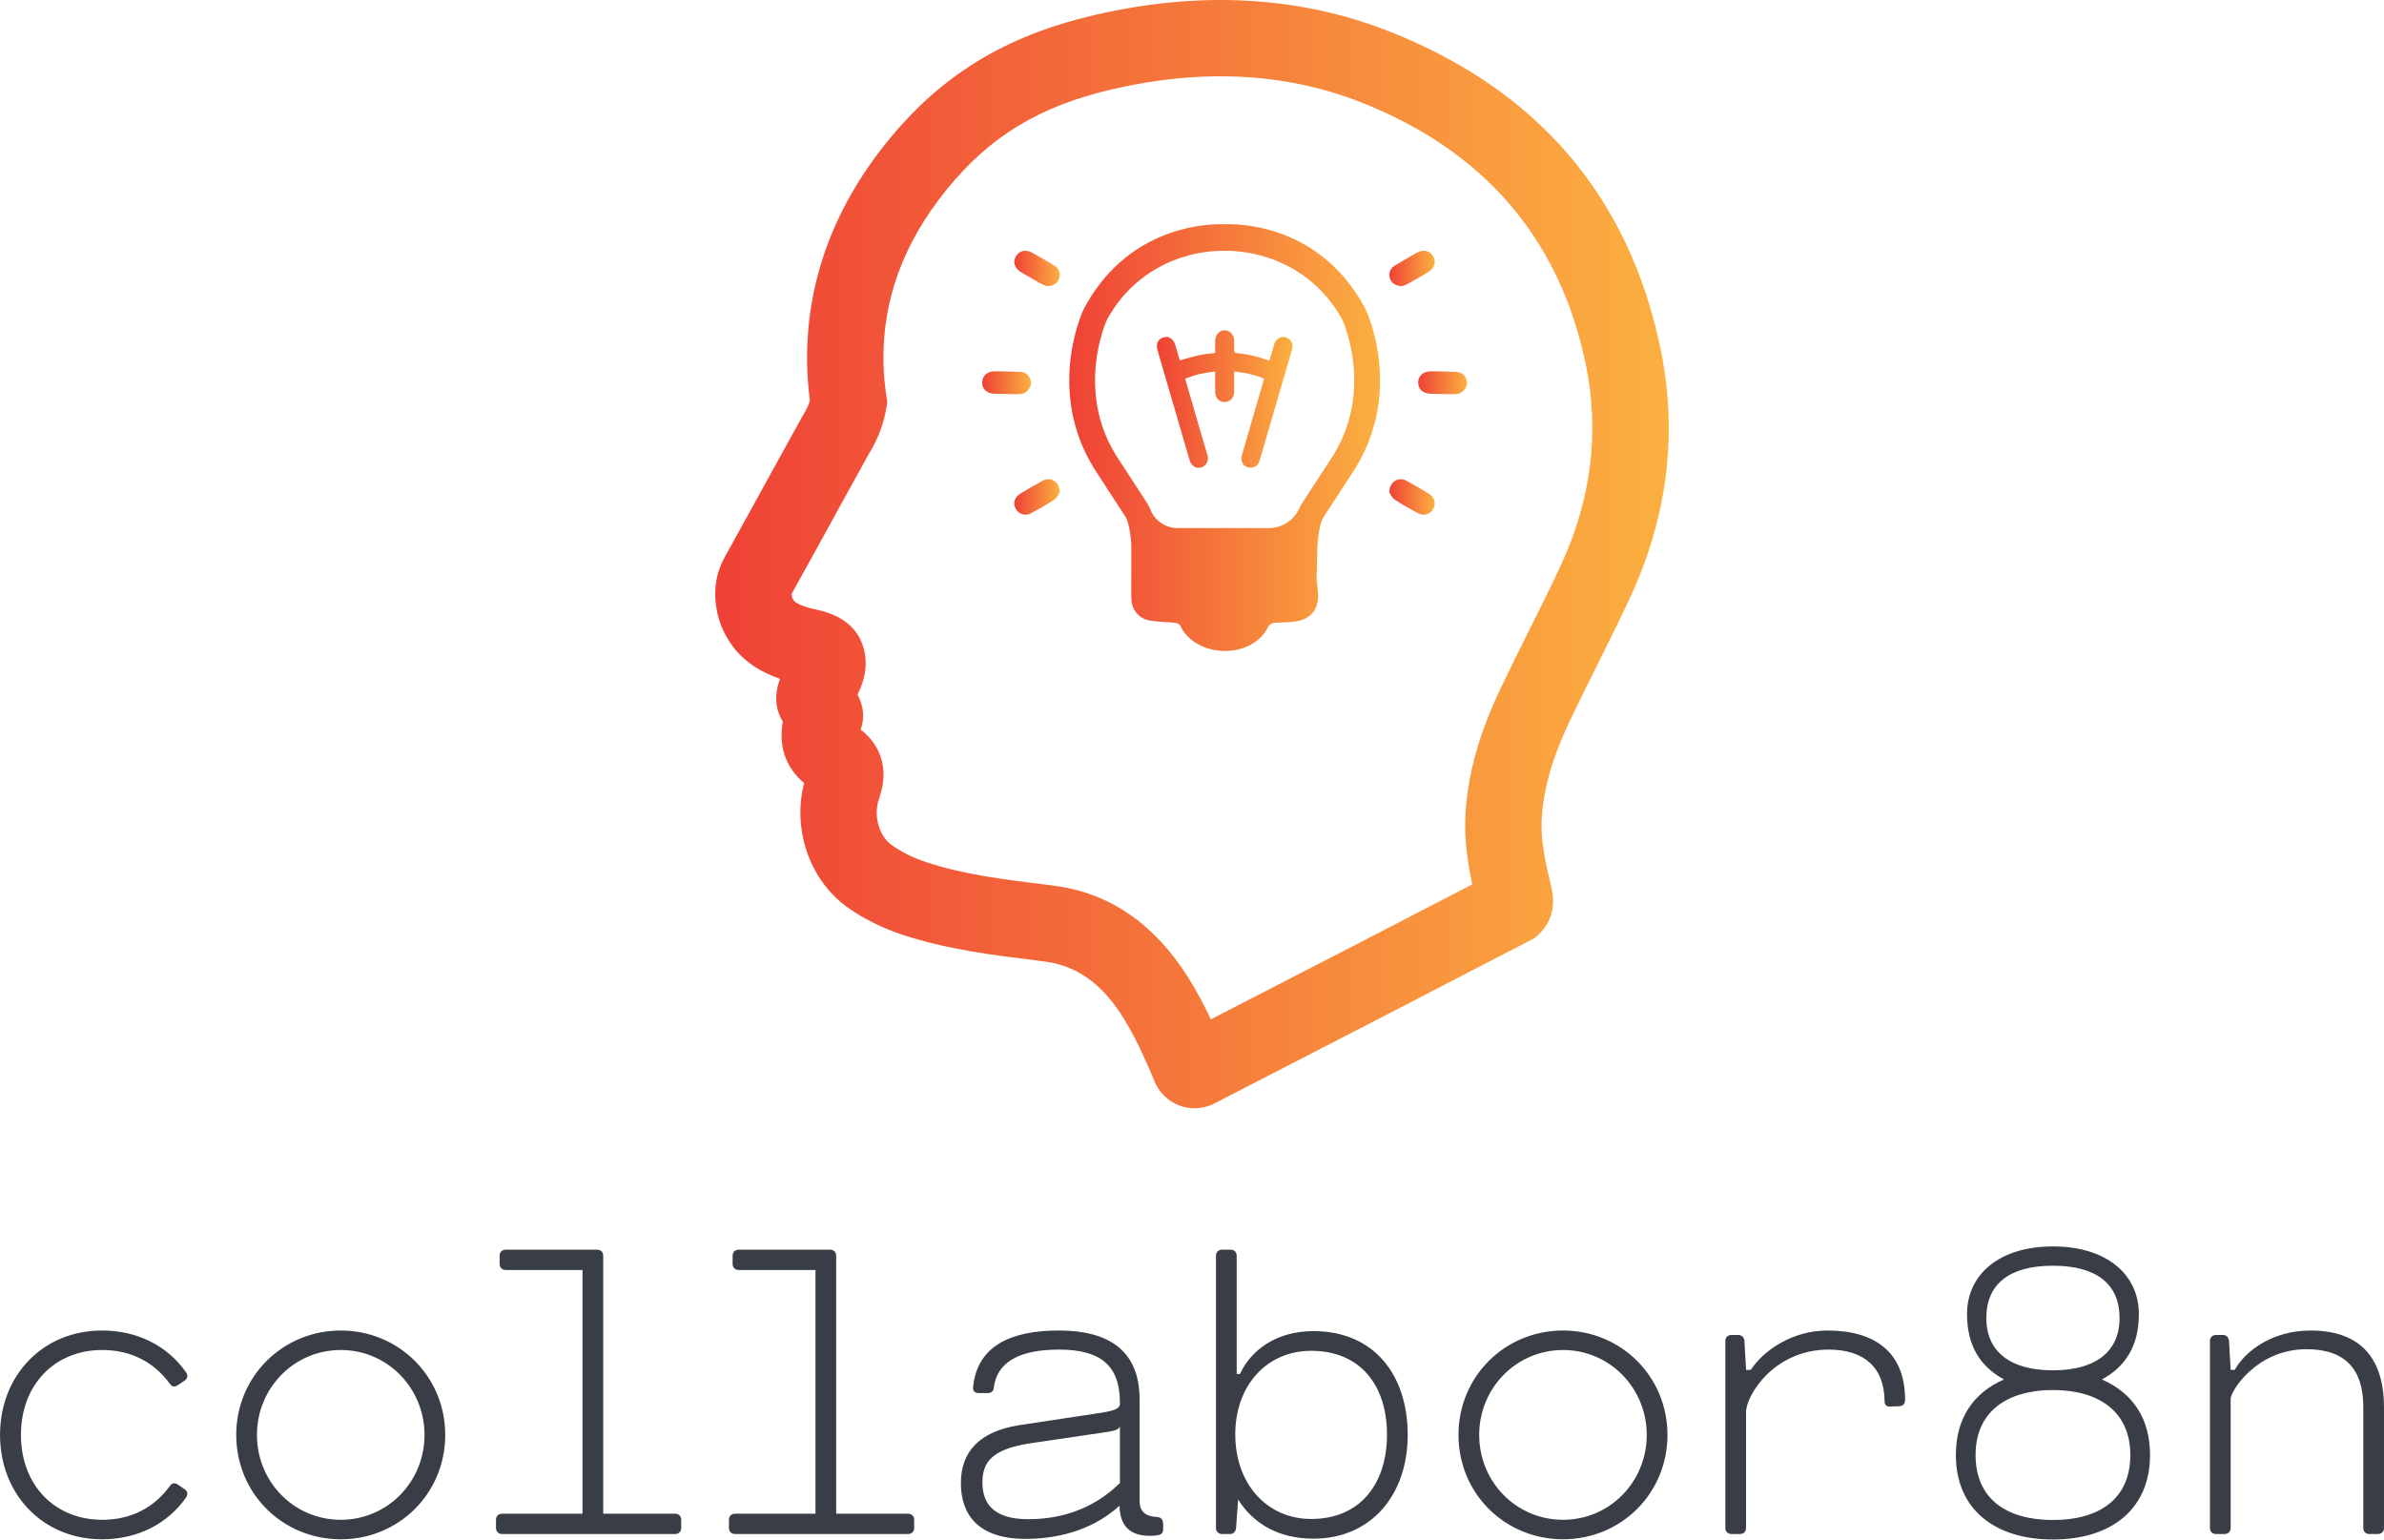
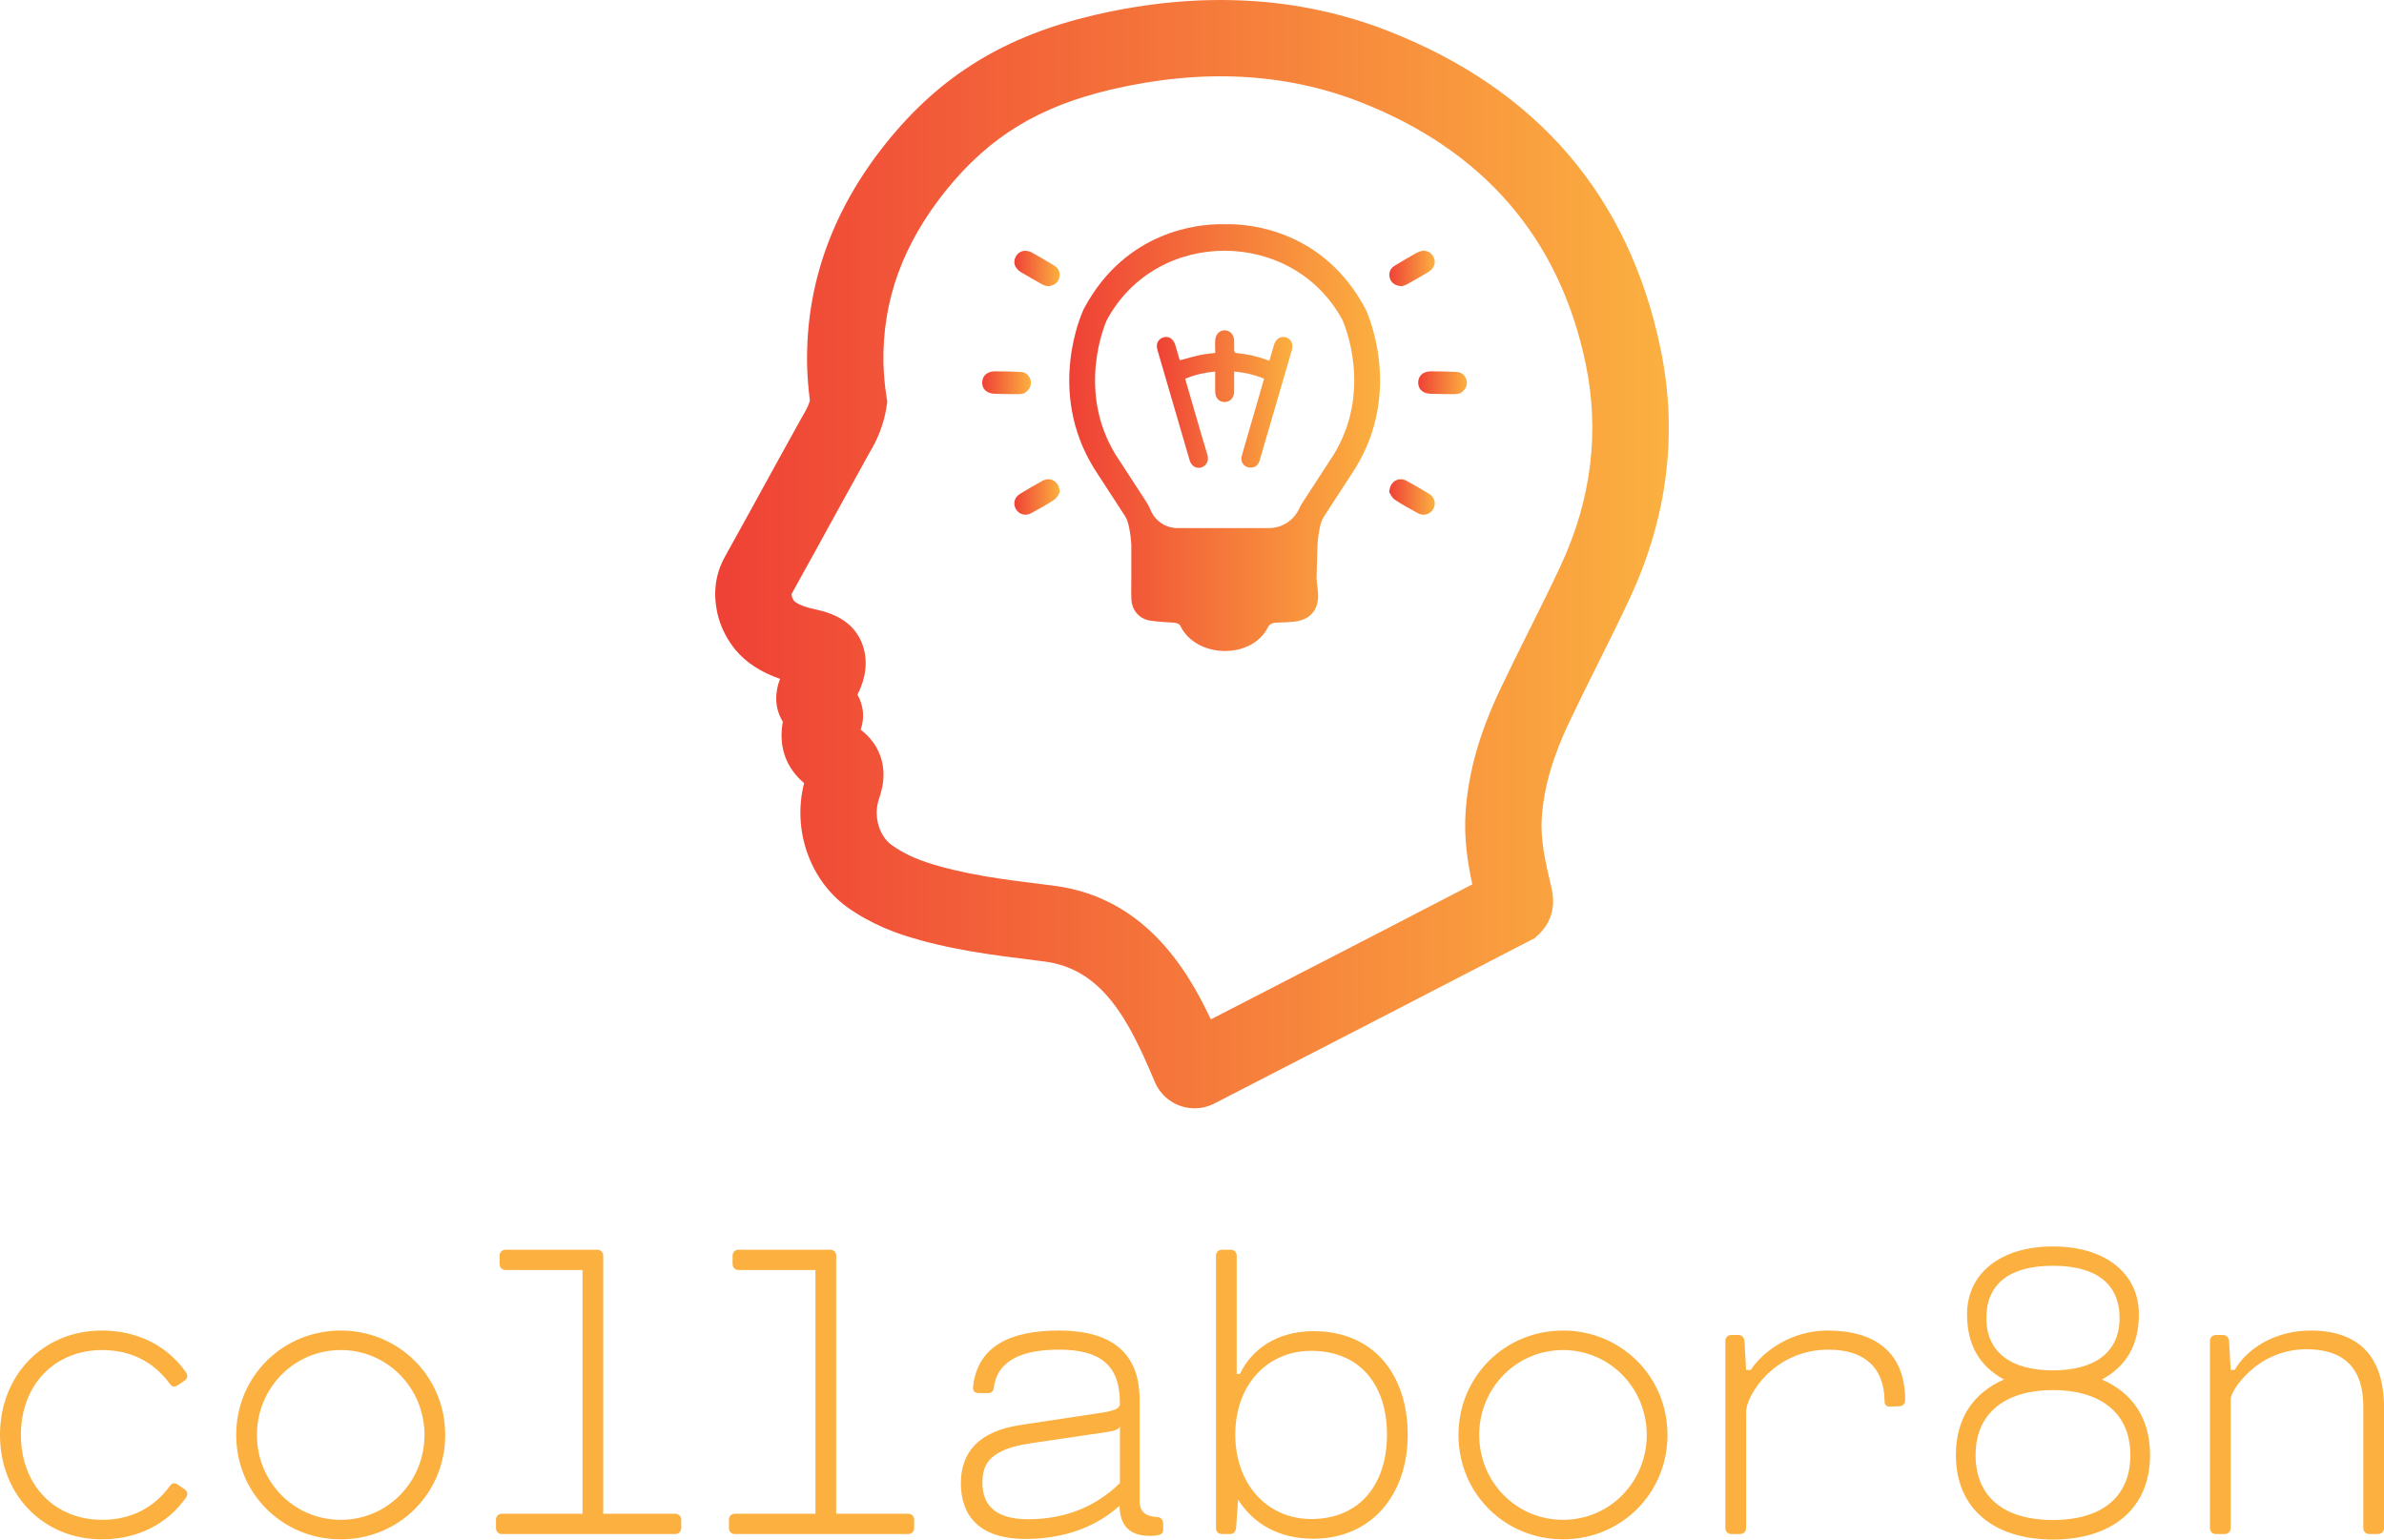
- <svg xmlns="http://www.w3.org/2000/svg" width="396" height="255.73" viewBox="0 0 350 226.03">
+ <svg xmlns="http://www.w3.org/2000/svg" viewBox="0 0 350 226.03">
  <defs>
    <linearGradient id="linear">
      <stop stop-color="#ef4136" offset="0" />
      <stop stop-color="#fbb040" offset="1" />
    </linearGradient>
  </defs>
  <g transform="matrix(2.5685 0 0 2.5685 92.806 -.83388)" fill="url(#linear)">
    <g fill="url(#linear)">
      <path d="m58.779 20.24c-1.813-8.716-7.061-14.825-15.599-18.157-5.095-1.986-10.738-2.293-16.731-0.904-5.133 1.193-8.806 3.443-11.911 7.295-3.091 3.844-4.618 8.108-4.538 12.689 0.017 0.687 0.071 1.379 0.161 2.058-0.068 0.238-0.182 0.486-0.344 0.754-0.07 0.114-0.139 0.235-0.196 0.347-0.502 0.904-0.996 1.8-1.497 2.709-0.921 1.68-1.874 3.417-2.821 5.117-0.588 1.061-0.712 2.229-0.359 3.511 0.193 0.653 0.506 1.25 0.962 1.814 0.624 0.737 1.459 1.28 2.546 1.654-0.335 0.904-0.281 1.726 0.161 2.45-0.013 0.069-0.024 0.14-0.034 0.214-0.177 1.321 0.254 2.456 1.25 3.296-0.678 2.641 0.306 5.524 2.449 7.081 0.65 0.464 1.354 0.86 2.136 1.197 0.329 0.135 0.701 0.288 1.103 0.415 2.514 0.818 5.071 1.135 7.543 1.441l0.519 0.065c3.333 0.44 4.822 3.375 6.294 6.878 0.386 0.918 1.279 1.512 2.275 1.512 0.388 0 0.777-0.094 1.124-0.271 1.05-0.538 4.739-2.439 7.956-4.098l2.802-1.445c2.372-1.232 4.827-2.505 7.296-3.777l0.261-0.134 0.283-0.263c0.481-0.481 0.988-1.329 0.672-2.639-0.378-1.586-0.638-2.805-0.545-4.042 0.129-1.717 0.632-3.446 1.584-5.442 0.494-1.04 1.02-2.096 1.53-3.12l0.037-0.075c0.63-1.263 1.281-2.568 1.898-3.894 2.15-4.635 2.733-9.424 1.733-14.236zm-10.756 30.636c-1.927 0.995-3.836 1.985-5.695 2.95l-9.252 4.769c-1.421-3.04-3.889-6.972-8.942-7.64l-0.541-0.067c-2.375-0.294-4.617-0.572-6.755-1.269-0.234-0.074-0.489-0.178-0.754-0.288-0.447-0.193-0.872-0.432-1.259-0.709-0.69-0.504-1.014-1.58-0.758-2.493l0.027-0.087c0.048-0.151 0.102-0.321 0.152-0.511 0.36-1.371-0.082-2.66-1.183-3.497 0.234-0.679 0.173-1.352-0.182-2.006 0.241-0.478 0.655-1.443 0.374-2.568-0.3-1.18-1.18-1.941-2.639-2.269l-0.441-0.102c-0.598-0.164-0.836-0.324-0.916-0.412-0.058-0.075-0.096-0.149-0.122-0.233-0.033-0.124-0.028-0.163-0.018-0.179 0.951-1.708 1.907-3.452 2.835-5.144l0.057-0.104c0.478-0.867 0.956-1.734 1.445-2.615l0.082-0.149c0.527-0.864 0.851-1.721 0.993-2.622l0.053-0.335-0.052-0.336c-0.096-0.622-0.152-1.262-0.169-1.897-0.06-3.564 1.109-6.787 3.574-9.853 2.484-3.081 5.325-4.81 9.499-5.781 5.126-1.189 9.878-0.949 14.157 0.718 7.075 2.761 11.419 7.801 12.911 14.98 0.805 3.872 0.328 7.743-1.418 11.507-0.589 1.267-1.228 2.547-1.867 3.828-0.525 1.053-1.067 2.14-1.582 3.225-1.19 2.496-1.824 4.718-1.995 6.993-0.114 1.553 0.131 3.037 0.381 4.196z" />
      <path d="m41.923 17.994-0.016-0.031c-2.386-4.474-6.576-4.822-7.803-4.822-0.108 0-0.188 3e-3 -0.237 5e-3 -0.049-3e-3 -0.13-5e-3 -0.237-5e-3 -1.227 0-5.417 0.348-7.803 4.822l-0.016 0.031c-0.089 0.188-2.147 4.655 0.586 9.096l9e-3 0.015c0.065 0.1 1.602 2.474 1.785 2.748 0.196 0.294 0.304 1.043 0.341 1.583v1.89c0 0.129-2e-3 0.256-3e-3 0.38-4e-3 0.293-7e-3 0.596 0.01 0.9 0.035 0.627 0.47 1.108 1.083 1.196 0.369 0.053 0.762 0.087 1.275 0.11 0.356 0.017 0.417 0.142 0.454 0.217 0.416 0.855 1.413 1.407 2.54 1.408 0.548 0 1.056-0.13 1.48-0.364 0.424-0.235 0.763-0.573 0.971-0.992 0.046-0.091 0.131-0.261 0.541-0.268 0.395-6e-3 0.699-0.024 0.986-0.058 0.891-0.103 1.379-0.676 1.338-1.571-8e-3 -0.176-0.028-0.337-0.047-0.492-0.025-0.201-0.047-0.375-0.037-0.537 0.016-0.267 0.038-1.792 0.068-2.032 0.06-0.486 0.129-1.036 0.352-1.371 0.184-0.275 1.721-2.648 1.786-2.748l9e-3 -0.015c2.732-4.44 0.675-8.907 0.585-9.095zm-1.826 8.323c-0.096 0.148-1.596 2.464-1.771 2.724-0.078 0.117-0.145 0.24-0.202 0.365-0.309 0.675-0.987 1.104-1.729 1.104h-5.225c-0.684 0-1.291-0.421-1.548-1.054-0.064-0.158-0.136-0.297-0.215-0.416-0.173-0.259-1.675-2.575-1.77-2.723-2.239-3.646-0.618-7.445-0.511-7.687 2.856-5.325 10.656-5.27 13.482 0 0.113 0.254 1.725 4.047-0.511 7.687z" />
      <path d="m35.871 26.631c0.077-0.269 0.156-0.537 0.235-0.806l0.013-0.043c0.049-0.164 0.097-0.328 0.145-0.492 0.48-1.647 0.961-3.294 1.44-4.941 0.112-0.384-0.044-0.578-0.195-0.674-0.092-0.058-0.194-0.089-0.295-0.089-0.232 0-0.433 0.162-0.512 0.412-0.07 0.223-0.135 0.45-0.198 0.67l-0.079 0.276-0.137-0.049c-0.589-0.209-1.159-0.336-1.741-0.389l-0.062-6e-3 -0.037-0.051c-6e-3 -9e-3 -0.012-0.018-0.016-0.026l-0.014-0.026-2e-3 -0.029c-8e-3 -0.108-6e-3 -0.218-5e-3 -0.324 1e-3 -0.091 2e-3 -0.184-2e-3 -0.278-0.015-0.322-0.243-0.559-0.543-0.563-0.29 0-0.527 0.252-0.539 0.575-8e-3 0.215-7e-3 0.404 1e-3 0.578 0 9e-3 1e-3 0.016 1e-3 0.022v0.117l-0.116 0.018c-9e-3 1e-3 -0.02 3e-3 -0.034 4e-3 -0.306 0.027-0.554 0.064-0.78 0.115-0.263 0.06-0.518 0.13-0.788 0.205l-0.308 0.085-0.071-0.241c-0.062-0.211-0.124-0.421-0.185-0.631-0.083-0.284-0.286-0.467-0.519-0.467-0.041 0-0.082 6e-3 -0.123 0.016-0.162 0.043-0.283 0.129-0.35 0.248-0.073 0.13-0.083 0.299-0.027 0.49 0.586 2.02 1.186 4.075 1.833 6.283 0.081 0.276 0.278 0.447 0.516 0.447 0.054 0 0.11-9e-3 0.165-0.026 0.128-0.039 0.243-0.135 0.308-0.257 0.051-0.095 0.097-0.254 0.03-0.471-0.208-0.678-0.409-1.369-0.602-2.037l-0.193-0.665c-0.107-0.366-0.213-0.733-0.32-1.105l-0.154-0.535 0.117-0.045c0.462-0.179 0.935-0.292 1.447-0.346l0.151-0.016v0.208c0 0.089 0 0.178-1e-3 0.267v0.025c-1e-3 0.219-2e-3 0.445 2e-3 0.667 7e-3 0.342 0.222 0.573 0.537 0.574 0.31 0 0.524-0.22 0.545-0.56 4e-3 -0.072 4e-3 -0.144 3e-3 -0.214 0-0.029-1e-3 -0.058-1e-3 -0.087v-0.883l0.152 0.017c0.529 0.059 1.001 0.173 1.443 0.347l0.114 0.045-0.032 0.118c-8e-3 0.029-0.016 0.058-0.024 0.086l-0.384 1.323c-0.278 0.956-0.556 1.911-0.831 2.868-0.052 0.179-0.024 0.357 0.075 0.489 0.111 0.147 0.305 0.222 0.51 0.194 0.219-0.026 0.366-0.167 0.437-0.417z" />
      <path d="m24.444 28.468c-0.064 0.089-0.149 0.308-0.308 0.415-0.426 0.286-0.88 0.534-1.333 0.779-0.329 0.178-0.697 0.063-0.872-0.244-0.176-0.309-0.079-0.672 0.251-0.872 0.425-0.257 0.852-0.509 1.289-0.745 0.449-0.241 0.965 0.057 0.973 0.667z" />
      <path d="m23.719 16.683c-0.055-0.021-0.192-0.054-0.31-0.119-0.392-0.217-0.78-0.444-1.166-0.672-0.385-0.228-0.501-0.586-0.304-0.92 0.194-0.329 0.57-0.408 0.952-0.19 0.422 0.241 0.846 0.48 1.257 0.737 0.266 0.166 0.348 0.448 0.254 0.736-0.081 0.249-0.328 0.424-0.683 0.428z" />
      <path d="m22.395 22.81c-0.058 9e-3 -0.194 0.046-0.329 0.046-0.448 0-0.897-0.01-1.345-0.022-0.448-0.013-0.722-0.27-0.712-0.657 0.01-0.382 0.301-0.633 0.741-0.628 0.486 6e-3 0.972 9e-3 1.457 0.035 0.313 0.017 0.521 0.224 0.579 0.521 0.048 0.257-0.082 0.53-0.391 0.705z" />
      <path d="m47.315 22.81c-0.058 9e-3 -0.194 0.046-0.329 0.046-0.448 0-0.897-0.01-1.345-0.022-0.448-0.013-0.722-0.27-0.712-0.657 0.01-0.382 0.301-0.633 0.741-0.628 0.486 6e-3 0.972 9e-3 1.457 0.035 0.313 0.017 0.521 0.224 0.579 0.521 0.048 0.257-0.082 0.53-0.391 0.705z" />
      <path d="m43.279 28.468c0.064 0.089 0.149 0.308 0.308 0.415 0.426 0.286 0.88 0.534 1.333 0.779 0.329 0.178 0.697 0.063 0.872-0.244 0.176-0.309 0.079-0.672-0.251-0.872-0.425-0.257-0.852-0.509-1.289-0.745-0.449-0.241-0.964 0.057-0.973 0.667z" />
      <path d="m44.004 16.683c0.055-0.021 0.192-0.054 0.31-0.119 0.392-0.217 0.78-0.444 1.166-0.672 0.385-0.228 0.501-0.586 0.304-0.92-0.194-0.329-0.57-0.408-0.952-0.19-0.422 0.241-0.846 0.48-1.257 0.737-0.266 0.166-0.348 0.448-0.254 0.736 0.082 0.249 0.328 0.424 0.683 0.428z" />
    </g>
  </g>
-   <g transform="matrix(2.9818 0 0 2.9818 -3.7272 165.59)" fill="#393e46">
+   <g transform="matrix(2.9818 0 0 2.9818 -3.7272 165.59)" fill="#fbb040">
    <path d="m6.28 19.3c1.44 0 2.56-0.61 3.33-1.66 0.12-0.17 0.24-0.17 0.4-0.07l0.31 0.21c0.16 0.1 0.2 0.26 0.09 0.42-0.91 1.3-2.38 2.06-4.14 2.06-2.91 0-5.02-2.21-5.02-5.14s2.11-5.14 5.02-5.14c1.76 0 3.23 0.76 4.14 2.06 0.11 0.16 0.07 0.32-0.09 0.42l-0.31 0.21c-0.16 0.1-0.28 0.1-0.4-0.07-0.77-1.05-1.89-1.66-3.33-1.66-2.33 0-4 1.7-4 4.18s1.67 4.18 4 4.18zm11.75 0.96c-2.86 0-5.15-2.25-5.15-5.14 0-2.88 2.29-5.14 5.15-5.14 2.85 0 5.14 2.26 5.14 5.14 0 2.89-2.29 5.14-5.14 5.14zm0-0.96c2.3 0 4.12-1.87 4.12-4.18 0-2.3-1.82-4.18-4.12-4.18-2.31 0-4.13 1.88-4.13 4.18 0 2.31 1.82 4.18 4.13 4.18zm16.46-0.3c0.18 0 0.3 0.12 0.3 0.3v0.4c0 0.18-0.12 0.3-0.3 0.3h-8.52c-0.18 0-0.3-0.12-0.3-0.3v-0.4c0-0.18 0.12-0.3 0.3-0.3h3.96v-12h-3.78c-0.18 0-0.3-0.12-0.3-0.3v-0.4c0-0.18 0.12-0.3 0.3-0.3h4.5c0.18 0 0.3 0.12 0.3 0.3v12.7h3.54zm11.47 0c0.18 0 0.3 0.12 0.3 0.3v0.4c0 0.18-0.12 0.3-0.3 0.3h-8.52c-0.18 0-0.3-0.12-0.3-0.3v-0.4c0-0.18 0.12-0.3 0.3-0.3h3.96v-12h-3.78c-0.18 0-0.3-0.12-0.3-0.3v-0.4c0-0.18 0.12-0.3 0.3-0.3h4.5c0.18 0 0.3 0.12 0.3 0.3v12.7h3.54zm12.23 0.16c0.2 0.01 0.33 0.09 0.33 0.38v0.16c0 0.21-0.01 0.35-0.42 0.38-1.33 0.1-1.71-0.6-1.73-1.47-1.49 1.34-3.31 1.63-4.62 1.63-2.36 0-3.19-1.21-3.19-2.75 0-1.5 0.87-2.56 2.95-2.86l3.7-0.56c0.89-0.13 1.13-0.22 1.18-0.44v-0.11c0-1.87-1.02-2.6-2.99-2.6-1.75 0-3.05 0.48-3.22 1.89-0.02 0.17-0.13 0.25-0.31 0.25h-0.44c-0.18 0-0.29-0.1-0.27-0.3 0.21-2.04 1.88-2.78 4.22-2.78 2.99 0 3.98 1.45 3.98 3.4v5c0 0.52 0.3 0.75 0.83 0.78zm-8.57-1.69c0 1.08 0.61 1.8 2.25 1.8 1.47 0 3.11-0.4 4.52-1.78v-2.81c-0.03 0.16-0.18 0.23-0.79 0.32l-3.6 0.53c-1.94 0.29-2.38 0.95-2.38 1.94zm16.3-7.46c2.97 0 4.64 2.14 4.64 5.11s-1.81 5.11-4.64 5.11c-1.7 0-2.96-0.73-3.71-1.93l-0.1 1.4c-0.02 0.18-0.12 0.3-0.3 0.3h-0.39c-0.18 0-0.3-0.12-0.3-0.3v-13.4c0-0.18 0.12-0.3 0.3-0.3h0.42c0.18 0 0.3 0.12 0.3 0.3v5.82h0.16c0.54-1.16 1.77-2.11 3.62-2.11zm-0.11 9.25c2.41 0 3.73-1.73 3.73-4.16s-1.32-4.12-3.73-4.12c-2.18 0-3.74 1.69-3.74 4.12s1.56 4.16 3.74 4.16zm12.4 1c-2.86 0-5.15-2.25-5.15-5.14 0-2.88 2.29-5.14 5.15-5.14 2.85 0 5.14 2.26 5.14 5.14 0 2.89-2.29 5.14-5.14 5.14zm0-0.96c2.3 0 4.12-1.87 4.12-4.18 0-2.3-1.82-4.18-4.12-4.18-2.31 0-4.13 1.88-4.13 4.18 0 2.31 1.82 4.18 4.13 4.18zm13.02-9.32c2.3 0 3.82 1.04 3.82 3.41 0 0.22-0.11 0.31-0.31 0.32l-0.43 0.01c-0.17 0.02-0.27-0.08-0.27-0.25-0.01-1.68-1.01-2.55-2.76-2.55-2.69 0-4.06 2.26-4.06 3.08v5.7c0 0.18-0.12 0.3-0.3 0.3h-0.42c-0.18 0-0.3-0.12-0.3-0.3v-9.2c0-0.18 0.12-0.3 0.3-0.3h0.34c0.18 0 0.28 0.12 0.3 0.3l0.08 1.42h0.23c0.64-0.97 2.05-1.94 3.78-1.94zm13.51 2.41c1.53 0.67 2.37 1.93 2.37 3.72 0 2.67-1.91 4.16-4.78 4.16s-4.78-1.49-4.78-4.16c0-1.79 0.84-3.05 2.37-3.72-1.18-0.64-1.82-1.67-1.82-3.22 0-1.93 1.56-3.33 4.23-3.33s4.23 1.4 4.23 3.33c0 1.55-0.64 2.58-1.82 3.22zm-5.69-3.02c0 1.65 1.18 2.57 3.28 2.57s3.28-0.92 3.28-2.57c0-1.67-1.12-2.58-3.28-2.58s-3.28 0.91-3.28 2.58zm3.28 9.94c2.3 0 3.81-1.05 3.81-3.2s-1.57-3.2-3.81-3.2-3.81 1.05-3.81 3.2 1.51 3.2 3.81 3.2zm12.68-9.33c2.29 0 3.62 1.18 3.62 3.8v5.92c0 0.18-0.12 0.3-0.3 0.3h-0.42c-0.18 0-0.3-0.12-0.3-0.3v-5.98c0-1.79-0.86-2.82-2.79-2.82-2.47 0-3.74 2.07-3.74 2.44v6.36c0 0.18-0.12 0.3-0.3 0.3h-0.42c-0.18 0-0.3-0.12-0.3-0.3v-9.2c0-0.18 0.12-0.3 0.3-0.3h0.34c0.18 0 0.28 0.12 0.3 0.3l0.08 1.42h0.2c0.54-0.97 1.9-1.94 3.73-1.94z" />
  </g>
</svg>
